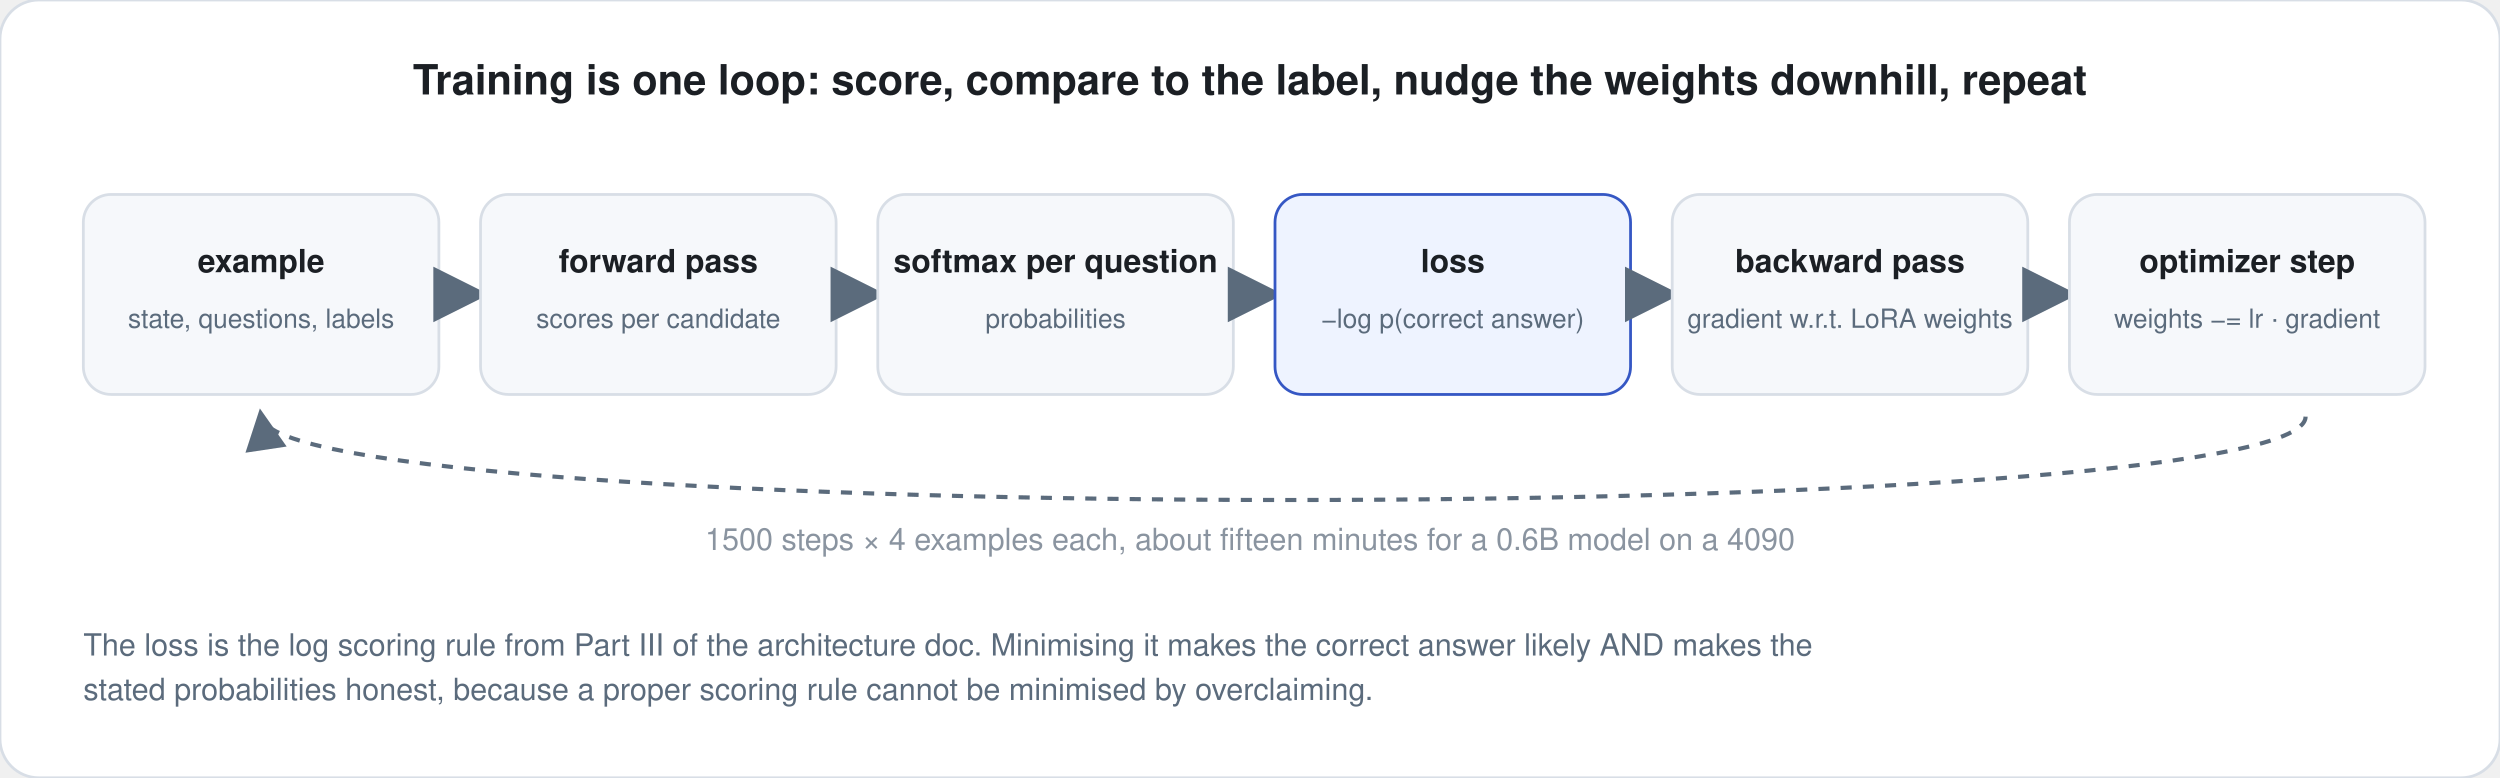
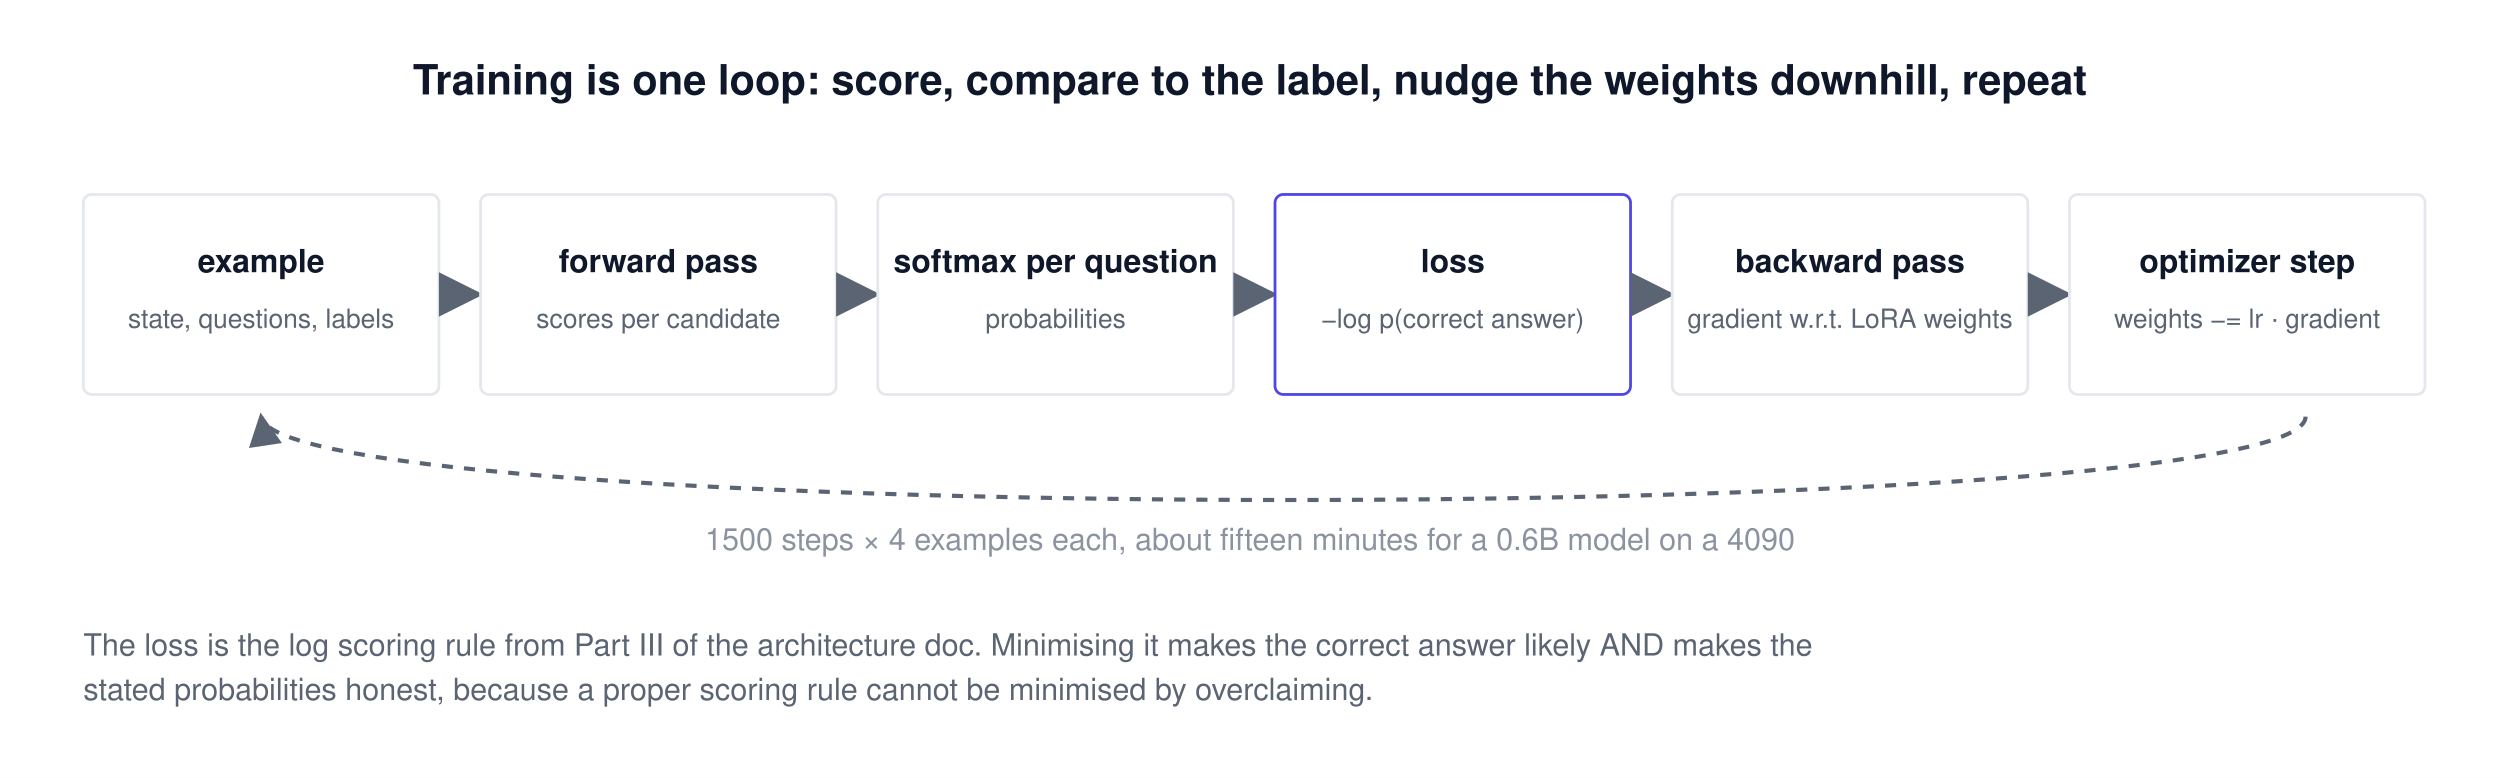
<svg xmlns="http://www.w3.org/2000/svg" width="900" height="280" viewBox="0 0 900 280" font-family="'Helvetica Neue', Helvetica, Arial, sans-serif">
  <defs>
-     <marker id="ar" markerWidth="10" markerHeight="10" refX="8" refY="5" orient="auto">
-       <path d="M0 0 L10 5 L0 10 z" fill="#5B6B7C" />
+     <marker id="ar" markerWidth="8" markerHeight="8" refX="7" refY="4" orient="auto">
+       <path d="M0 0 L8 4 L0 8 z" fill="#5B6472" />
    </marker>
  </defs>
-   <rect width="900" height="280" rx="14" fill="#FFFFFF" stroke="#D8DEE6" />
-   <text x="450" y="34" font-size="15" font-weight="700" fill="#1B1F24" text-anchor="middle">Training is one loop: score, compare to the label, nudge the weights downhill, repeat</text>
-   <rect x="30" y="70" width="128" height="72" rx="10" fill="#F6F8FB" stroke="#D8DEE6" />
-   <text x="94" y="98" font-size="11.5" font-weight="700" fill="#1B1F24" text-anchor="middle">example</text>
-   <text x="94" y="118" font-size="9.5" font-weight="400" fill="#5B6B7C" text-anchor="middle">state, questions, labels</text>
+   <rect width="900" height="280" fill="#FFFFFF" />
+   <text x="450" y="34" font-size="15" font-weight="700" fill="#0F172A" text-anchor="middle">Training is one loop: score, compare to the label, nudge the weights downhill, repeat</text>
+   <rect x="30" y="70" width="128" height="72" rx="3" fill="#FFFFFF" stroke="#E4E7EC" />
+   <text x="94" y="98" font-size="11.5" font-weight="700" fill="#0F172A" text-anchor="middle">example</text>
+   <text x="94" y="118" font-size="9.5" font-weight="400" fill="#5B6472" text-anchor="middle">state, questions, labels</text>
  <line x1="159" y1="106" x2="172" y2="106" stroke="#5B6B7C" stroke-width="2" marker-end="url(#ar)" />
-   <rect x="173" y="70" width="128" height="72" rx="10" fill="#F6F8FB" stroke="#D8DEE6" />
-   <text x="237" y="98" font-size="11.5" font-weight="700" fill="#1B1F24" text-anchor="middle">forward pass</text>
-   <text x="237" y="118" font-size="9.5" font-weight="400" fill="#5B6B7C" text-anchor="middle">scores per candidate</text>
+   <rect x="173" y="70" width="128" height="72" rx="3" fill="#FFFFFF" stroke="#E4E7EC" />
+   <text x="237" y="98" font-size="11.5" font-weight="700" fill="#0F172A" text-anchor="middle">forward pass</text>
+   <text x="237" y="118" font-size="9.5" font-weight="400" fill="#5B6472" text-anchor="middle">scores per candidate</text>
  <line x1="302" y1="106" x2="315" y2="106" stroke="#5B6B7C" stroke-width="2" marker-end="url(#ar)" />
-   <rect x="316" y="70" width="128" height="72" rx="10" fill="#F6F8FB" stroke="#D8DEE6" />
-   <text x="380" y="98" font-size="11.5" font-weight="700" fill="#1B1F24" text-anchor="middle">softmax per question</text>
-   <text x="380" y="118" font-size="9.5" font-weight="400" fill="#5B6B7C" text-anchor="middle">probabilities</text>
+   <rect x="316" y="70" width="128" height="72" rx="3" fill="#FFFFFF" stroke="#E4E7EC" />
+   <text x="380" y="98" font-size="11.5" font-weight="700" fill="#0F172A" text-anchor="middle">softmax per question</text>
+   <text x="380" y="118" font-size="9.5" font-weight="400" fill="#5B6472" text-anchor="middle">probabilities</text>
  <line x1="445" y1="106" x2="458" y2="106" stroke="#5B6B7C" stroke-width="2" marker-end="url(#ar)" />
-   <rect x="459" y="70" width="128" height="72" rx="10" fill="#EEF3FF" stroke="#3557C4" />
-   <text x="523" y="98" font-size="11.5" font-weight="700" fill="#1B1F24" text-anchor="middle">loss</text>
-   <text x="523" y="118" font-size="9.5" font-weight="400" fill="#5B6B7C" text-anchor="middle">−log p(correct answer)</text>
+   <rect x="459" y="70" width="128" height="72" rx="3" fill="#FFFFFF" stroke="#4F46E5" />
+   <text x="523" y="98" font-size="11.5" font-weight="700" fill="#0F172A" text-anchor="middle">loss</text>
+   <text x="523" y="118" font-size="9.5" font-weight="400" fill="#5B6472" text-anchor="middle">−log p(correct answer)</text>
  <line x1="588" y1="106" x2="601" y2="106" stroke="#5B6B7C" stroke-width="2" marker-end="url(#ar)" />
-   <rect x="602" y="70" width="128" height="72" rx="10" fill="#F6F8FB" stroke="#D8DEE6" />
-   <text x="666" y="98" font-size="11.5" font-weight="700" fill="#1B1F24" text-anchor="middle">backward pass</text>
-   <text x="666" y="118" font-size="9.5" font-weight="400" fill="#5B6B7C" text-anchor="middle">gradient w.r.t. LoRA weights</text>
+   <rect x="602" y="70" width="128" height="72" rx="3" fill="#FFFFFF" stroke="#E4E7EC" />
+   <text x="666" y="98" font-size="11.5" font-weight="700" fill="#0F172A" text-anchor="middle">backward pass</text>
+   <text x="666" y="118" font-size="9.5" font-weight="400" fill="#5B6472" text-anchor="middle">gradient w.r.t. LoRA weights</text>
  <line x1="731" y1="106" x2="744" y2="106" stroke="#5B6B7C" stroke-width="2" marker-end="url(#ar)" />
-   <rect x="745" y="70" width="128" height="72" rx="10" fill="#F6F8FB" stroke="#D8DEE6" />
-   <text x="809" y="98" font-size="11.5" font-weight="700" fill="#1B1F24" text-anchor="middle">optimizer step</text>
-   <text x="809" y="118" font-size="9.5" font-weight="400" fill="#5B6B7C" text-anchor="middle">weights −= lr · gradient</text>
-   <path d="M 830 150 C 830 190, 100 190, 94 150" fill="none" stroke="#5B6B7C" stroke-width="1.5" stroke-dasharray="4 4" marker-end="url(#ar)" />
-   <text x="450" y="198" font-size="11" font-weight="400" fill="#8A94A0" text-anchor="middle">1500 steps × 4 examples each, about fifteen minutes for a 0.6B model on a 4090</text>
-   <text x="30" y="236" font-size="11" font-weight="400" fill="#5B6B7C" text-anchor="start">The loss is the log scoring rule from Part III of the architecture doc. Minimising it makes the correct answer likely AND makes the</text>
-   <text x="30" y="252" font-size="11" font-weight="400" fill="#5B6B7C" text-anchor="start">stated probabilities honest, because a proper scoring rule cannot be minimised by overclaiming.</text>
+   <rect x="745" y="70" width="128" height="72" rx="3" fill="#FFFFFF" stroke="#E4E7EC" />
+   <text x="809" y="98" font-size="11.5" font-weight="700" fill="#0F172A" text-anchor="middle">optimizer step</text>
+   <text x="809" y="118" font-size="9.5" font-weight="400" fill="#5B6472" text-anchor="middle">weights −= lr · gradient</text>
+   <path d="M 830 150 C 830 190, 100 190, 94 150" fill="none" stroke="#5B6472" stroke-width="1.5" stroke-dasharray="4 4" marker-end="url(#ar)" />
+   <text x="450" y="198" font-size="11" font-weight="400" fill="#8B93A1" text-anchor="middle">1500 steps × 4 examples each, about fifteen minutes for a 0.6B model on a 4090</text>
+   <text x="30" y="236" font-size="11" font-weight="400" fill="#5B6472" text-anchor="start">The loss is the log scoring rule from Part III of the architecture doc. Minimising it makes the correct answer likely AND makes the</text>
+   <text x="30" y="252" font-size="11" font-weight="400" fill="#5B6472" text-anchor="start">stated probabilities honest, because a proper scoring rule cannot be minimised by overclaiming.</text>
</svg>
